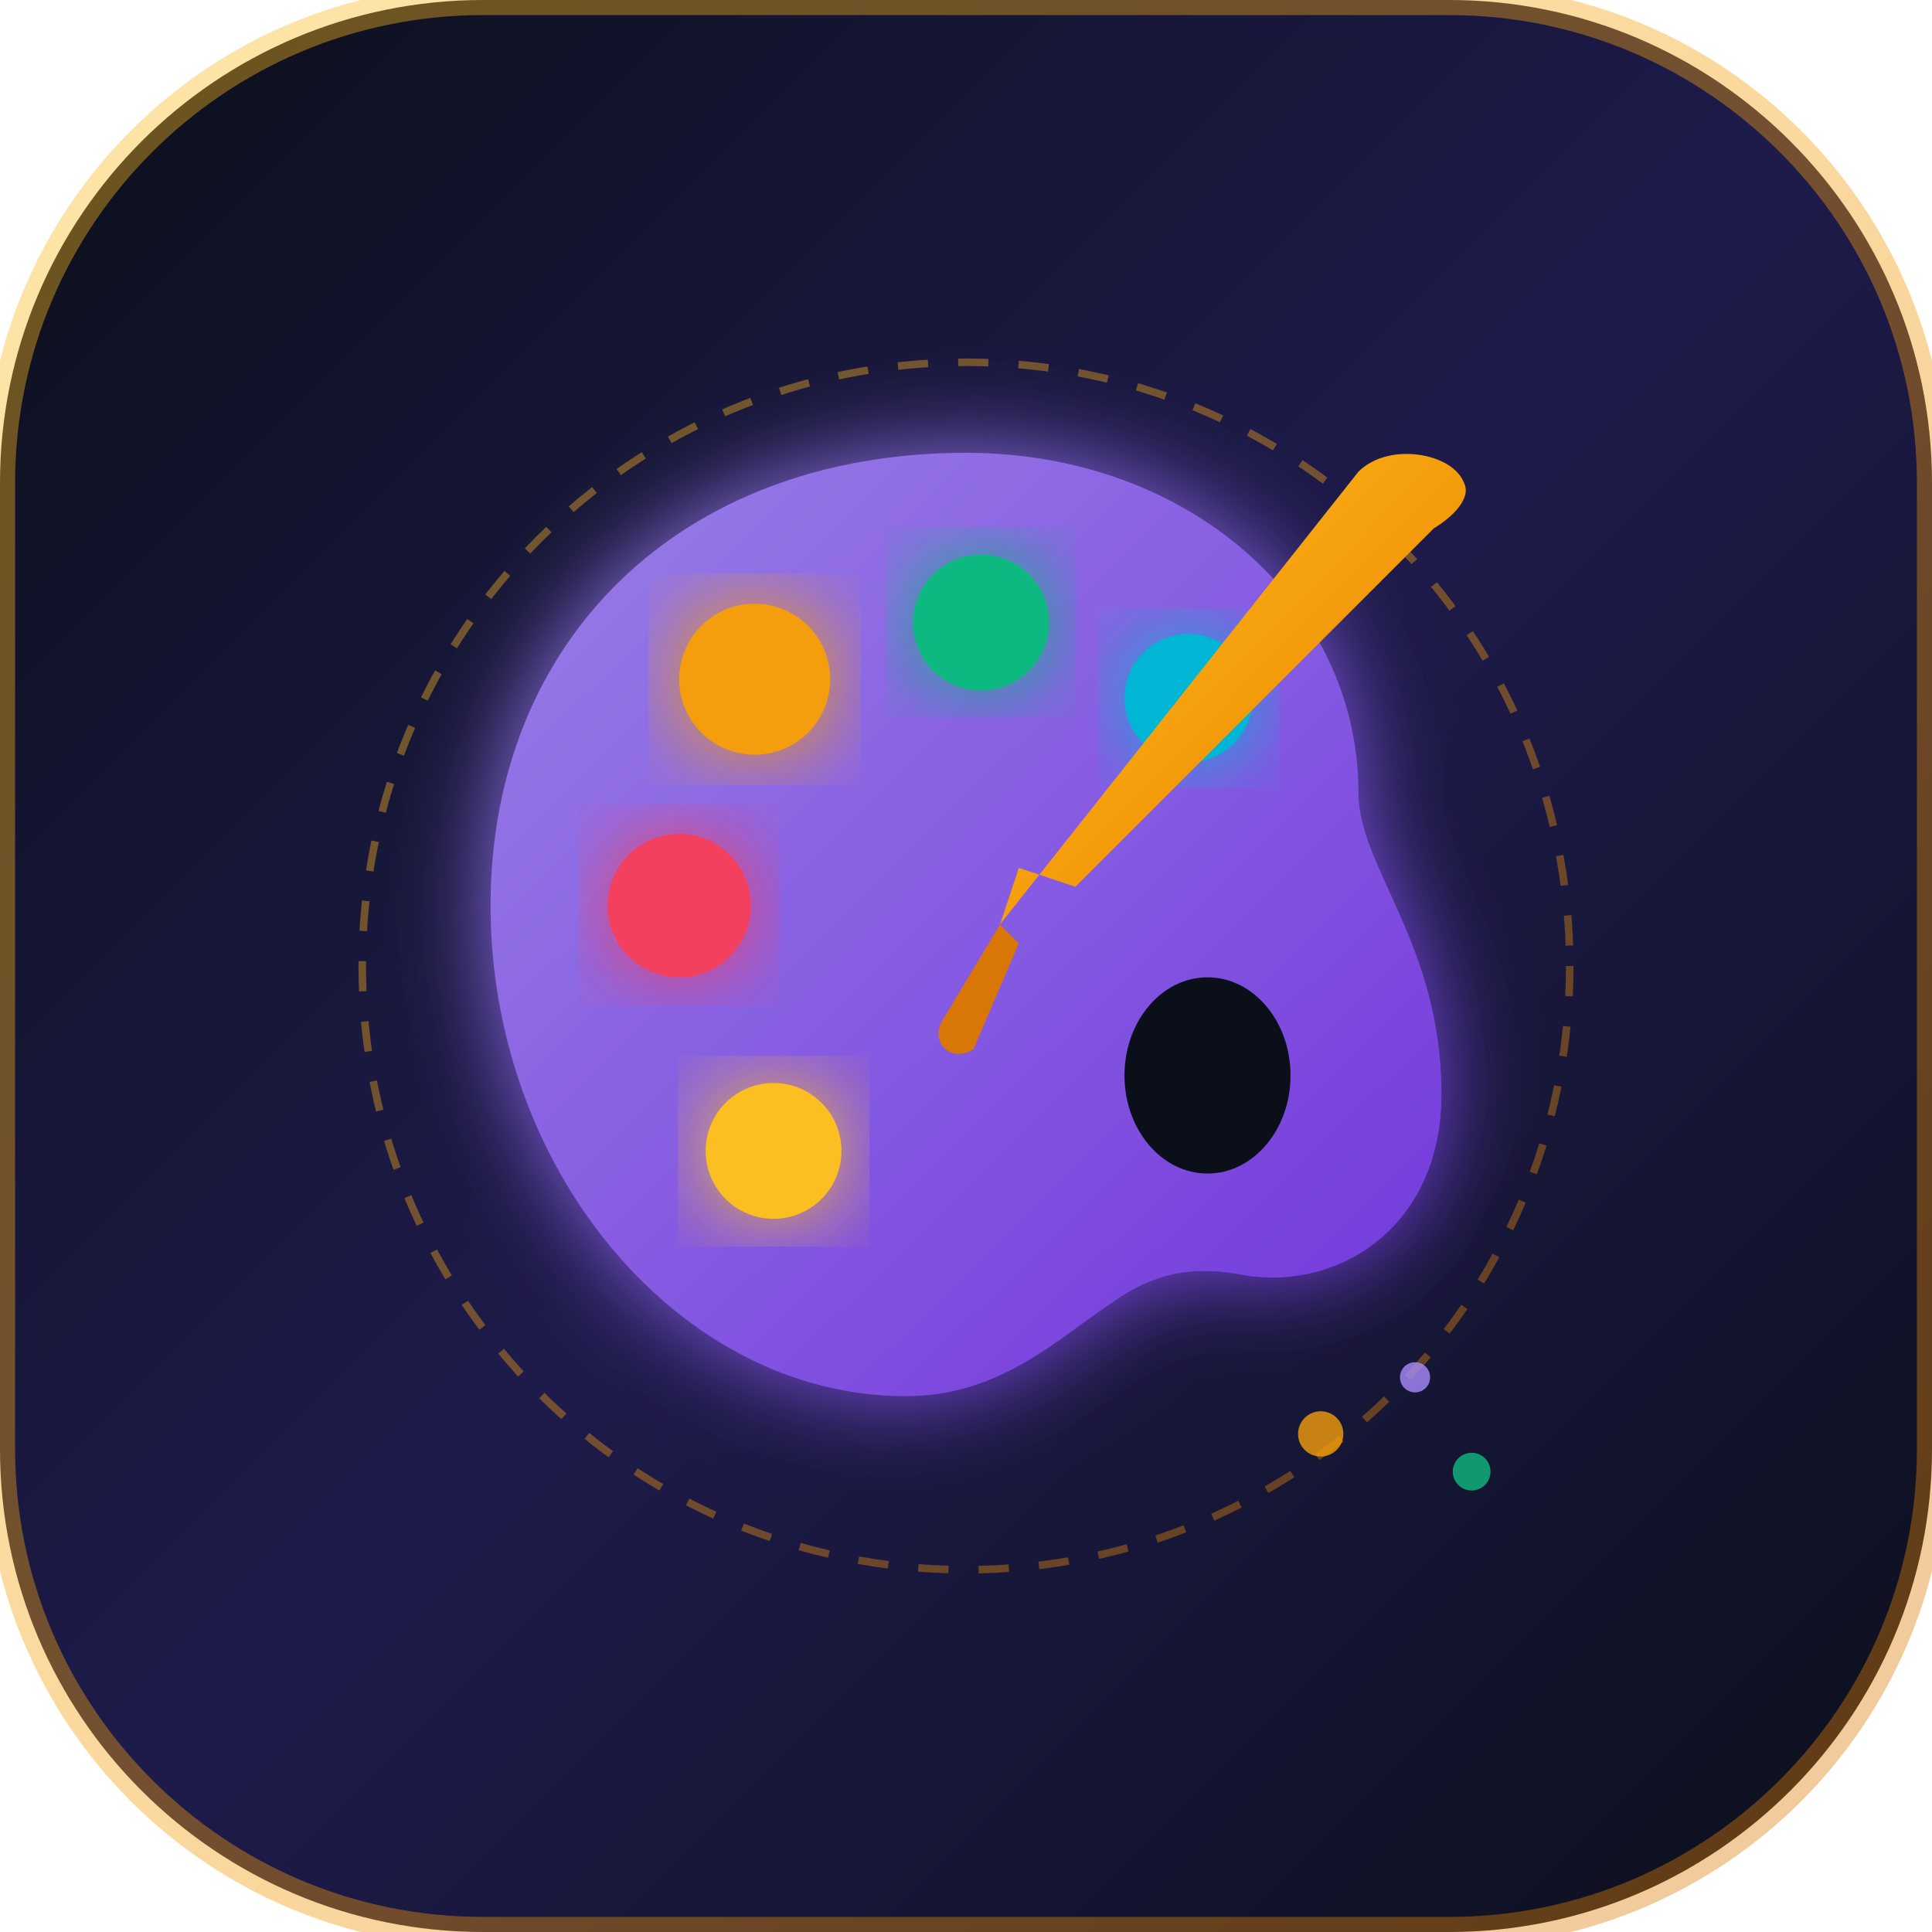
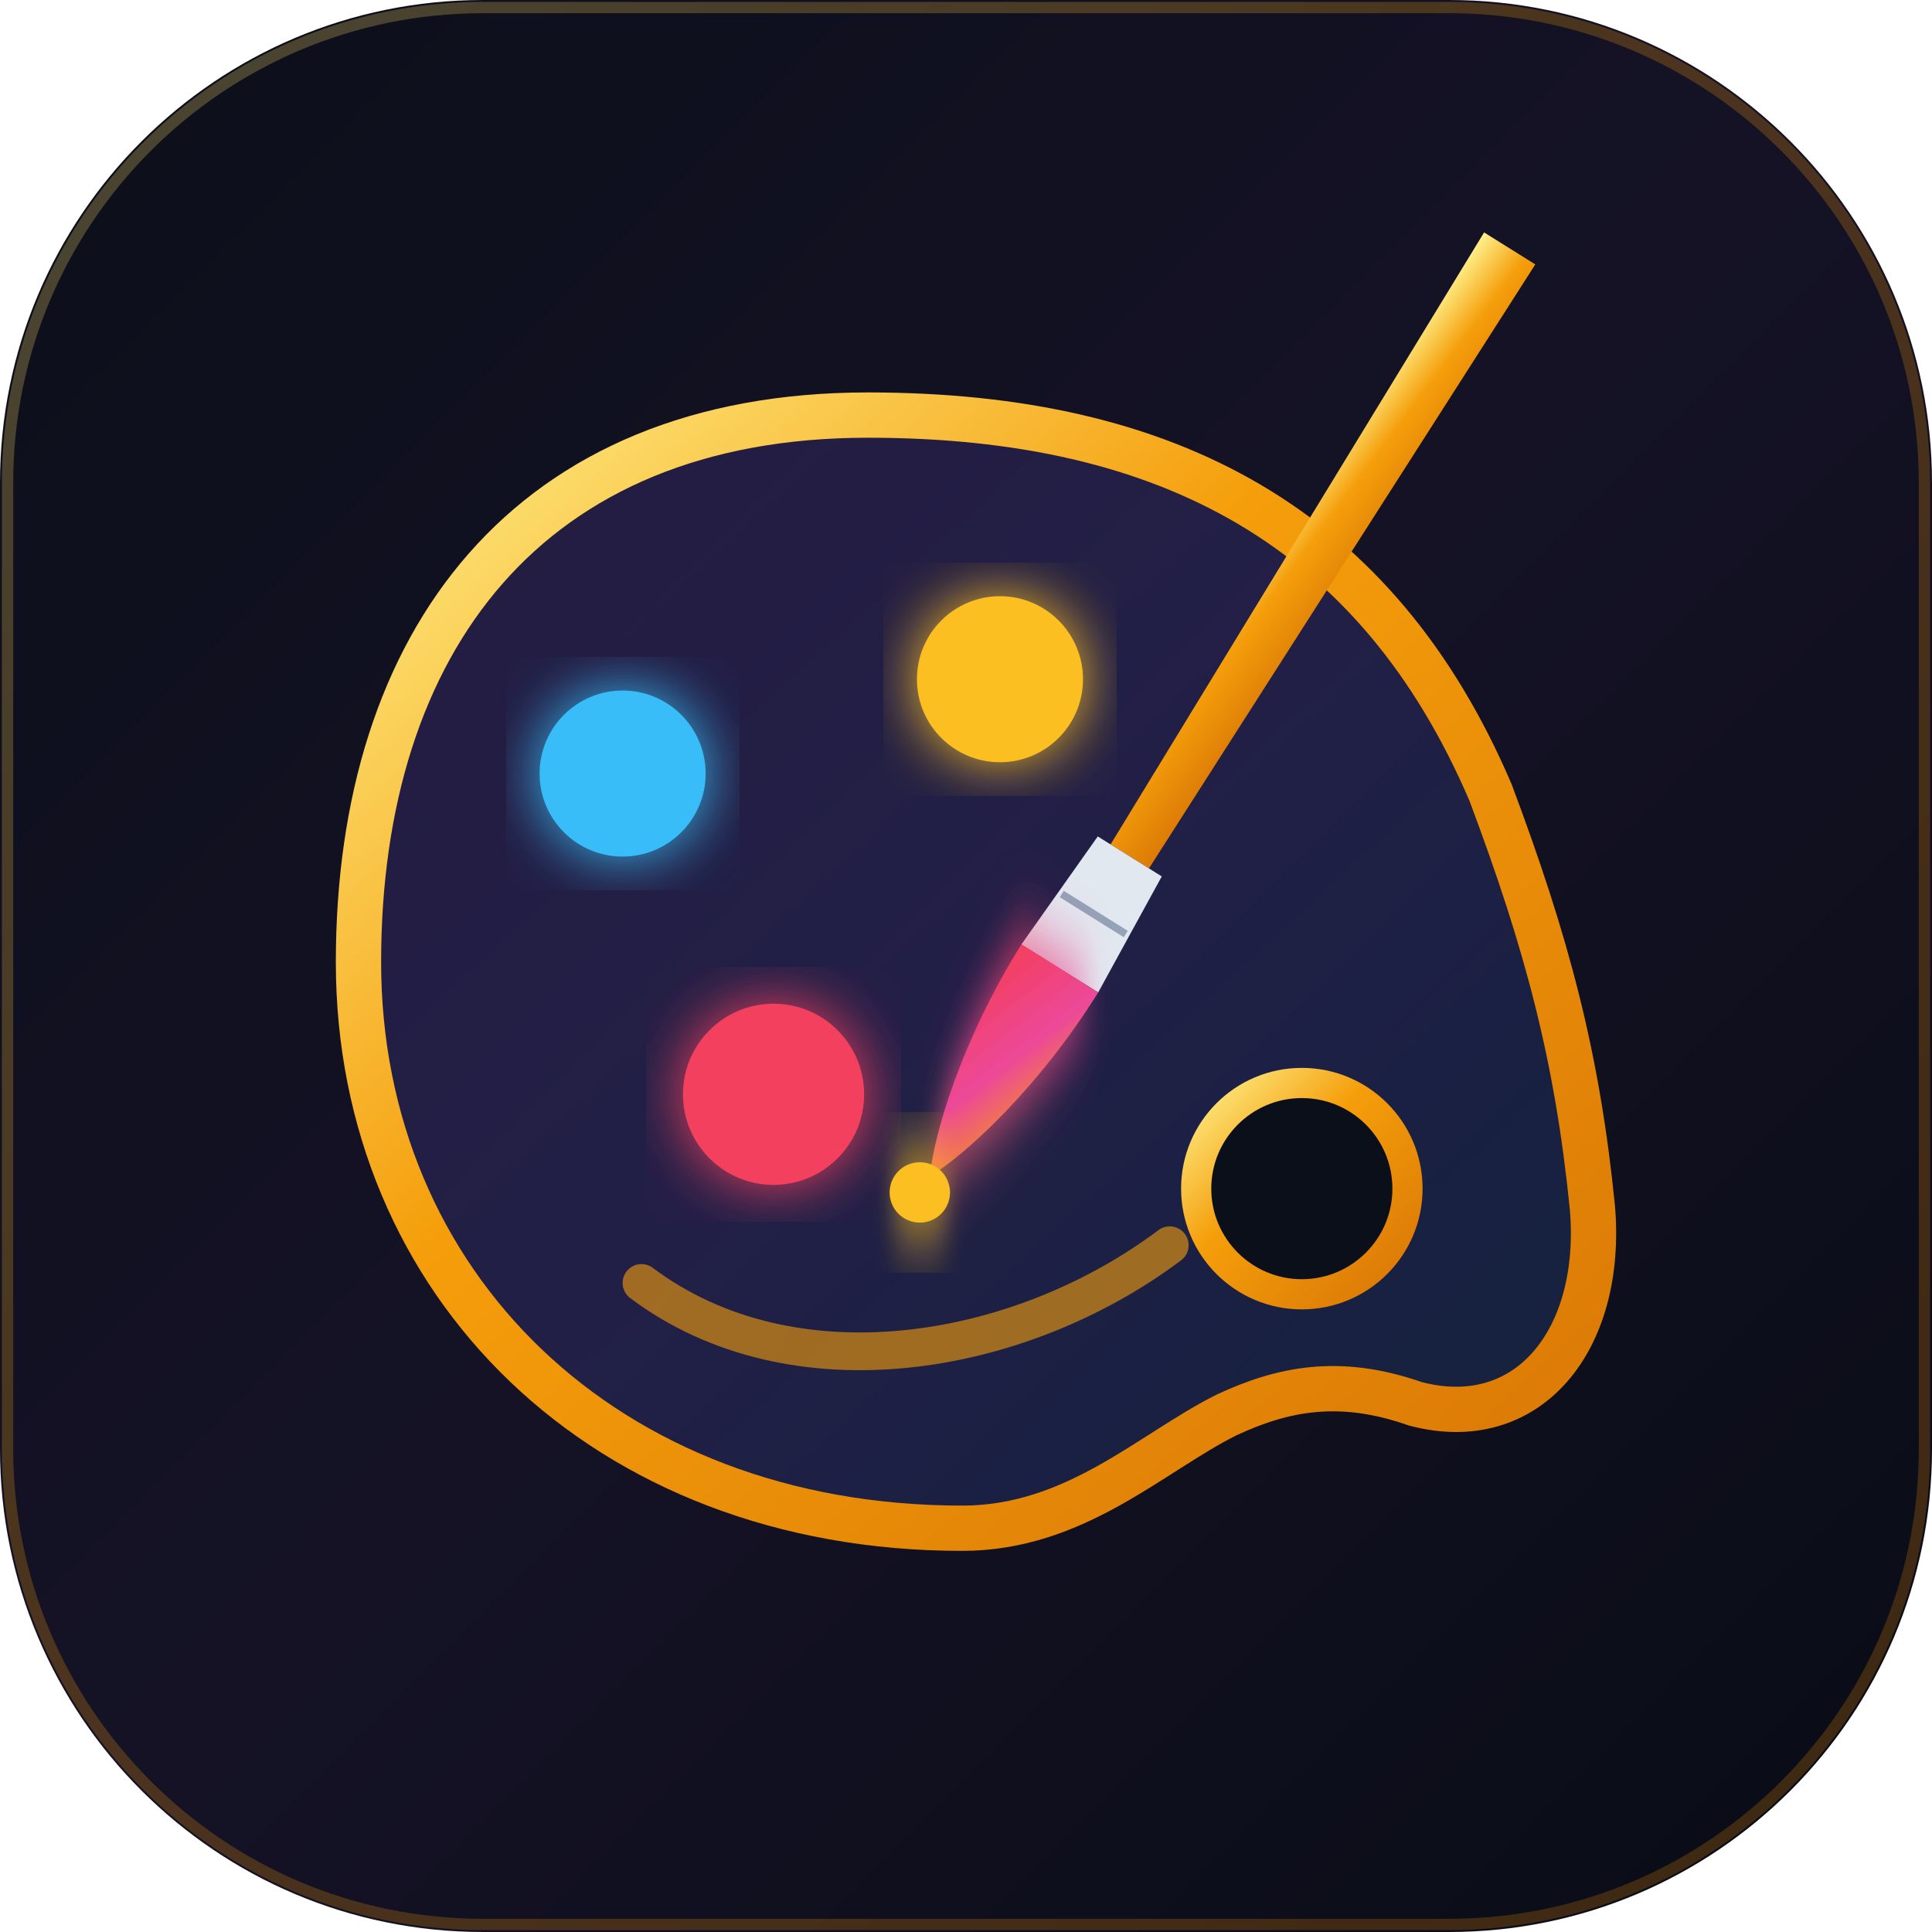
<svg xmlns="http://www.w3.org/2000/svg" viewBox="0 0 512 512" fill="none">
  <defs>
-     <linearGradient id="bgGrad" x1="0%" y1="0%" x2="100%" y2="100%">
+     <linearGradient id="canvasBg" x1="0%" y1="0%" x2="100%" y2="100%">
      <stop offset="0%" stop-color="#0b0f19" />
-       <stop offset="50%" stop-color="#1e1b4b" />
-       <stop offset="100%" stop-color="#0b0f19" />
+       <stop offset="50%" stop-color="#151226" />
+       <stop offset="100%" stop-color="#080c14" />
    </linearGradient>
-     <linearGradient id="goldGrad" x1="0%" y1="0%" x2="100%" y2="100%">
-       <stop offset="0%" stop-color="#fbbf24" />
-       <stop offset="50%" stop-color="#f59e0b" />
+     <linearGradient id="artGold" x1="0%" y1="0%" x2="100%" y2="100%">
+       <stop offset="0%" stop-color="#fef08a" />
+       <stop offset="40%" stop-color="#f59e0b" />
      <stop offset="100%" stop-color="#d97706" />
    </linearGradient>
-     <linearGradient id="purpleGrad" x1="0%" y1="0%" x2="100%" y2="100%">
-       <stop offset="0%" stop-color="#a78bfa" />
-       <stop offset="100%" stop-color="#7c3aed" />
+     <linearGradient id="paletteGrad" x1="10%" y1="10%" x2="90%" y2="90%">
+       <stop offset="0%" stop-color="#8b5cf6" />
+       <stop offset="50%" stop-color="#6366f1" />
+       <stop offset="100%" stop-color="#3b82f6" />
    </linearGradient>
-     <filter id="glow" x="-20%" y="-20%" width="140%" height="140%">
-       <feGaussianBlur stdDeviation="12" result="blur" />
+     <linearGradient id="brushTip" x1="0%" y1="0%" x2="100%" y2="100%">
+       <stop offset="0%" stop-color="#f43f5e" />
+       <stop offset="50%" stop-color="#ec4899" />
+       <stop offset="100%" stop-color="#f59e0b" />
+     </linearGradient>
+     <filter id="iconGlow" x="-20%" y="-20%" width="140%" height="140%">
+       <feGaussianBlur stdDeviation="8" result="blur" />
      <feComposite in="SourceGraphic" in2="blur" operator="over" />
    </filter>
  </defs>
-   <rect width="512" height="512" rx="128" fill="url(#bgGrad)" />
-   <rect width="512" height="512" rx="128" stroke="url(#goldGrad)" stroke-width="8" stroke-opacity="0.4" />
-   <circle cx="256" cy="256" r="160" fill="none" stroke="url(#goldGrad)" stroke-width="2" stroke-dasharray="8 8" opacity="0.4" />
-   <path d="M256 120 C180 120, 130 170, 130 240 C130 310, 180 370, 240 370 C265 370, 280 355, 295 345 C305 338, 315 335, 330 338 C355 342, 382 325, 382 290 C382 250, 360 230, 360 210 C360 160, 315 120, 256 120 Z" fill="url(#purpleGrad)" filter="url(#glow)" opacity="0.9" />
-   <ellipse cx="320" cy="285" rx="22" ry="26" fill="#0b0f19" />
-   <circle cx="200" cy="180" r="20" fill="#f59e0b" filter="url(#glow)" />
-   <circle cx="260" cy="165" r="18" fill="#10b981" filter="url(#glow)" />
-   <circle cx="315" cy="185" r="17" fill="#06b6d4" filter="url(#glow)" />
-   <circle cx="180" cy="240" r="19" fill="#f43f5e" filter="url(#glow)" />
-   <circle cx="205" cy="305" r="18" fill="#fbbf24" filter="url(#glow)" />
-   <path d="M380 140 L285 235 L270 230 L265 245 L360 125 C368 117, 385 120, 388 128 C390 132, 385 137, 380 140 Z" fill="url(#goldGrad)" />
-   <path d="M265 245 L250 270 C246 276, 252 282, 258 278 L270 250 Z" fill="#d97706" />
-   <circle cx="350" cy="380" r="6" fill="#f59e0b" opacity="0.8" />
-   <circle cx="375" cy="365" r="4" fill="#a78bfa" opacity="0.8" />
-   <circle cx="390" cy="390" r="5" fill="#10b981" opacity="0.8" />
+   <rect width="512" height="512" rx="128" fill="url(#canvasBg)" />
+   <rect width="508" height="508" x="2" y="2" rx="126" stroke="url(#artGold)" stroke-width="3" stroke-opacity="0.25" />
+   <path d="M 230 110             C 140 110, 95 170, 95 255             C 95 340, 160 405, 255 405             C 285 405, 305 385, 325 375             C 340 368, 355 365, 375 372             C 405 380, 425 355, 422 320             C 418 280, 410 250, 395 210             C 365 140, 310 110, 230 110 Z" fill="url(#paletteGrad)" fill-opacity="0.16" stroke="url(#artGold)" stroke-width="12" stroke-linejoin="round" />
+   <circle cx="345" cy="315" r="28" fill="#0b0f19" stroke="url(#artGold)" stroke-width="8" />
+   <circle cx="165" cy="205" r="22" fill="#38bdf8" filter="url(#iconGlow)" />
+   <circle cx="205" cy="290" r="24" fill="#f43f5e" filter="url(#iconGlow)" />
+   <circle cx="265" cy="180" r="22" fill="#fbbf24" filter="url(#iconGlow)" />
+   <path d="M 170 340 C 210 370, 270 360, 310 330" stroke="#f59e0b" stroke-width="10" stroke-linecap="round" opacity="0.6" />
+   <g transform="rotate(32 310 210)">
+     <path d="M 302 40 L 318 40 L 316 230 L 304 230 Z" fill="url(#artGold)" />
+     <path d="M 300 230 L 320 230 L 322 265 L 298 265 Z" fill="#e2e8f0" />
+     <line x1="300" y1="248" x2="320" y2="248" stroke="#94a3b8" stroke-width="2" />
+     <path d="M 298 265 C 298 295, 305 320, 310 330 C 315 320, 322 295, 322 265 Z" fill="url(#brushTip)" filter="url(#iconGlow)" />
+     <circle cx="310" cy="335" r="8" fill="#fbbf24" filter="url(#iconGlow)" />
+   </g>
</svg>
